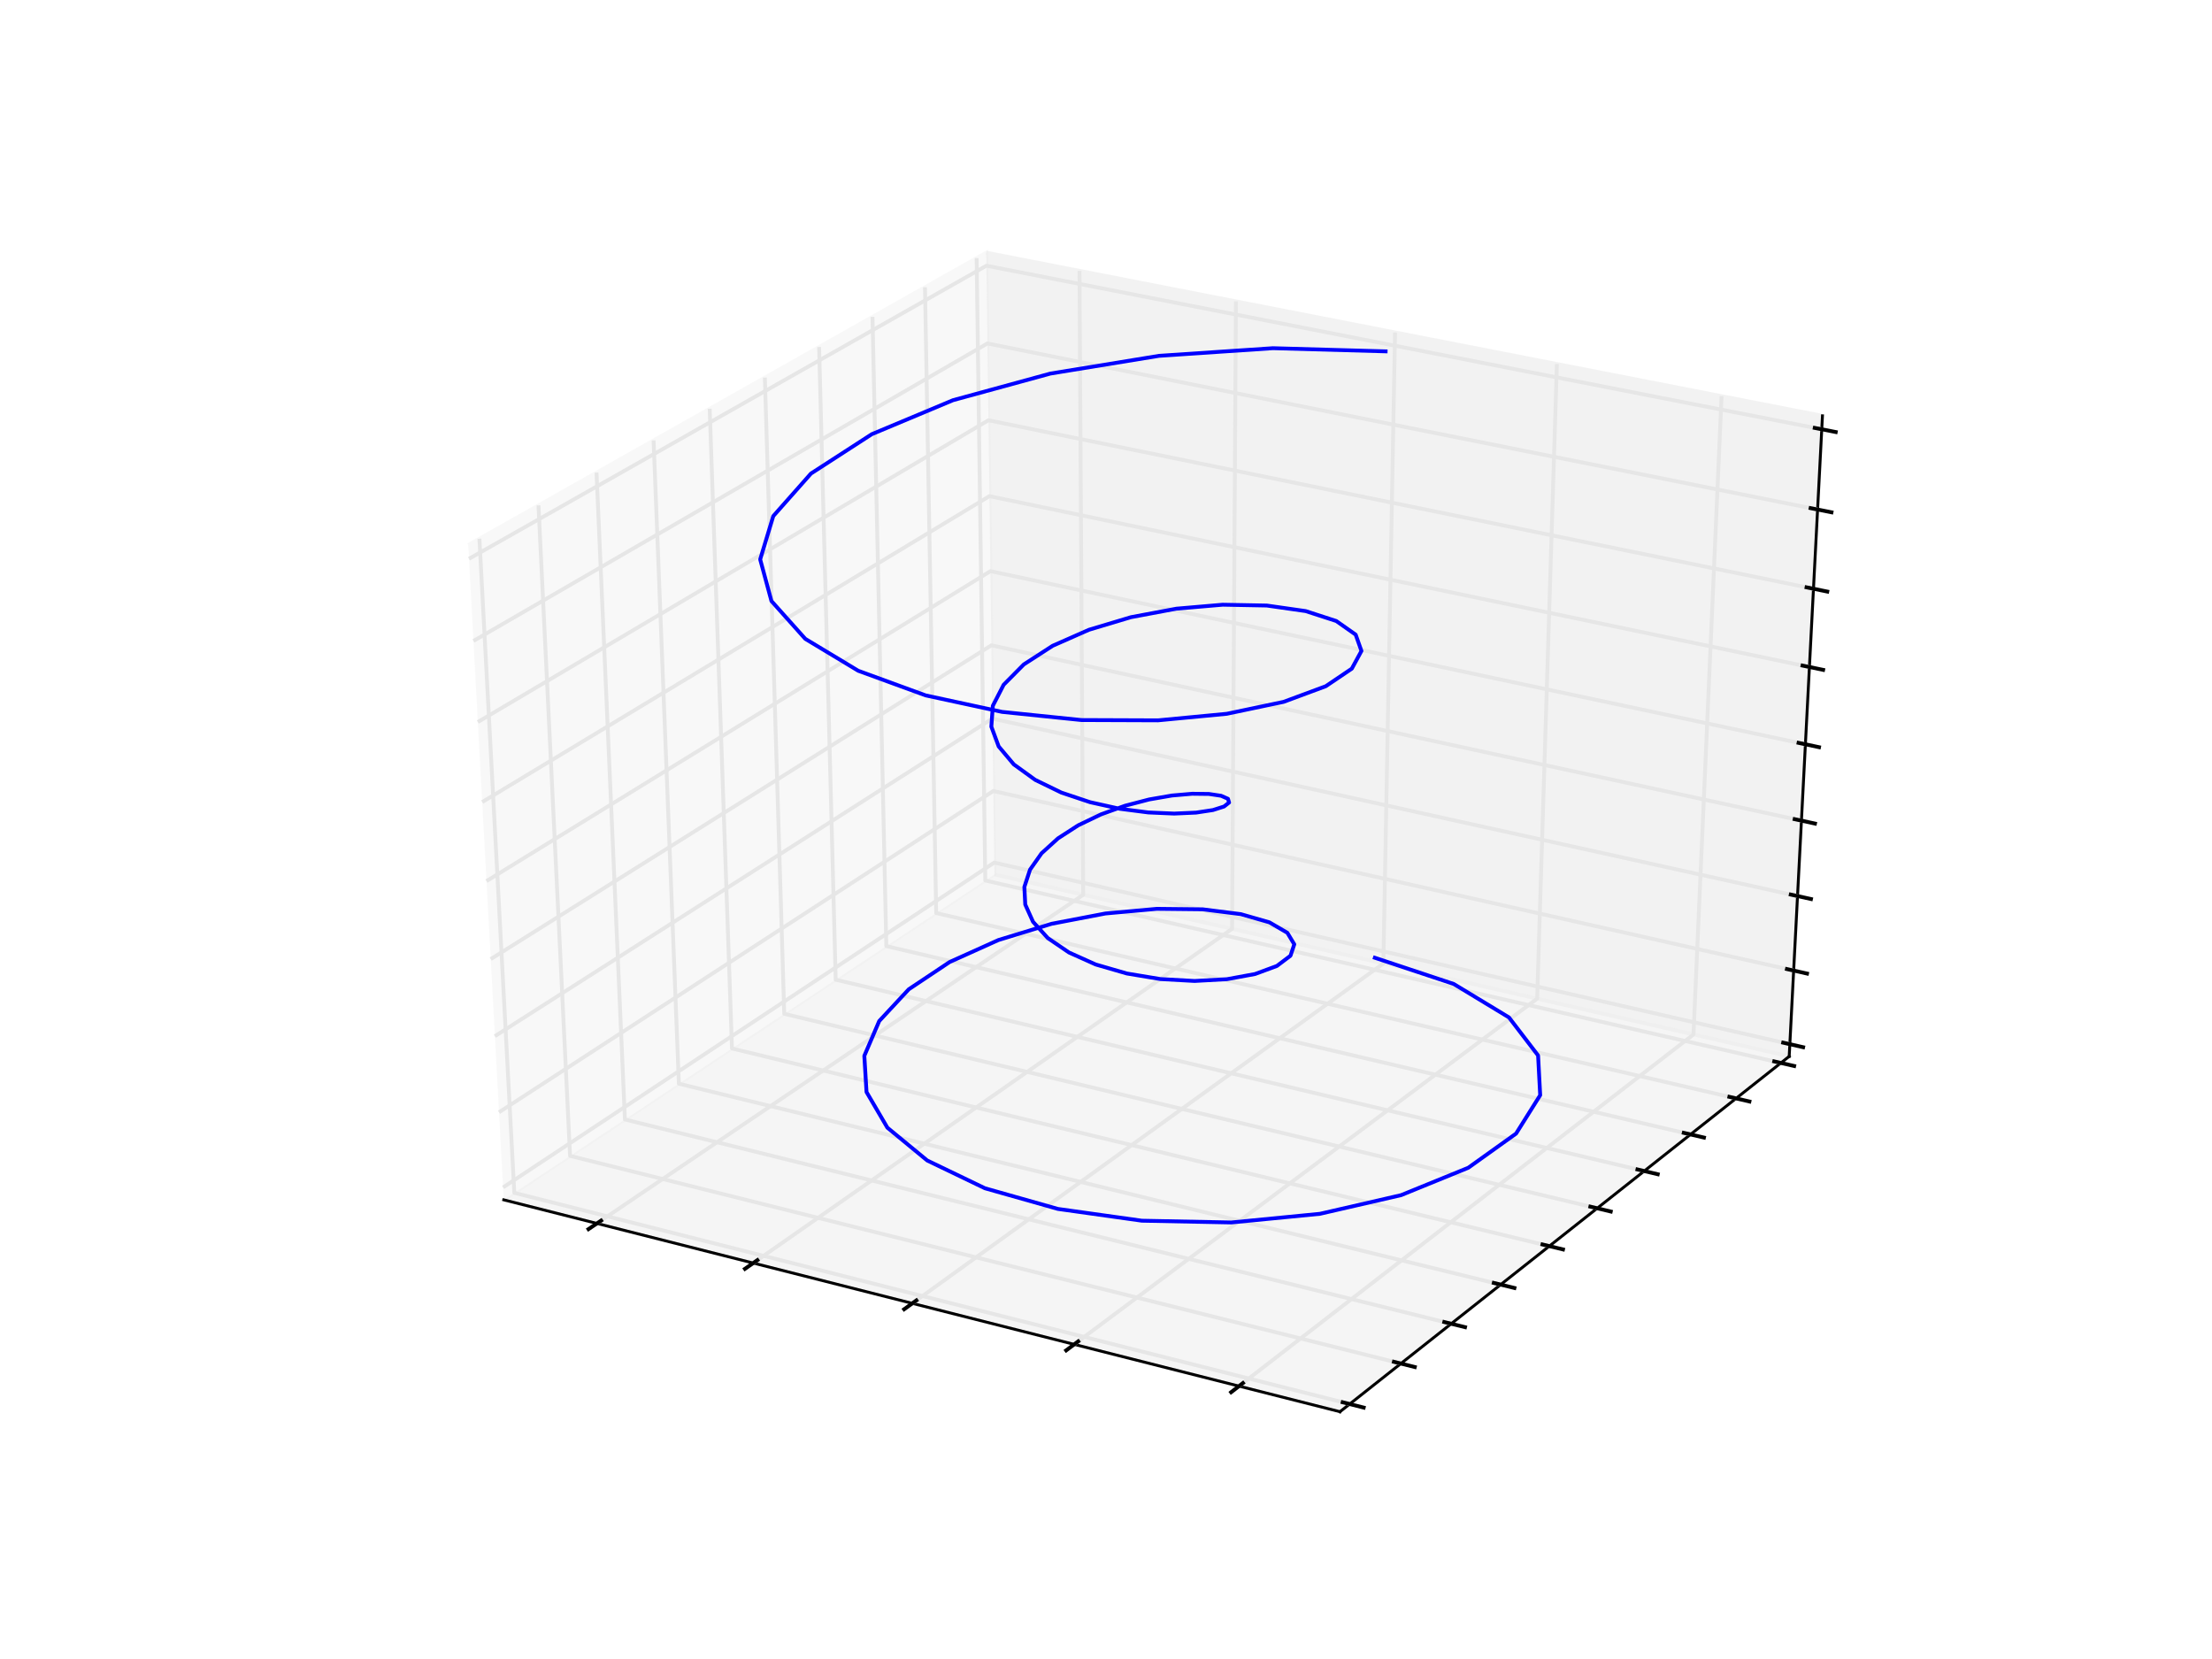
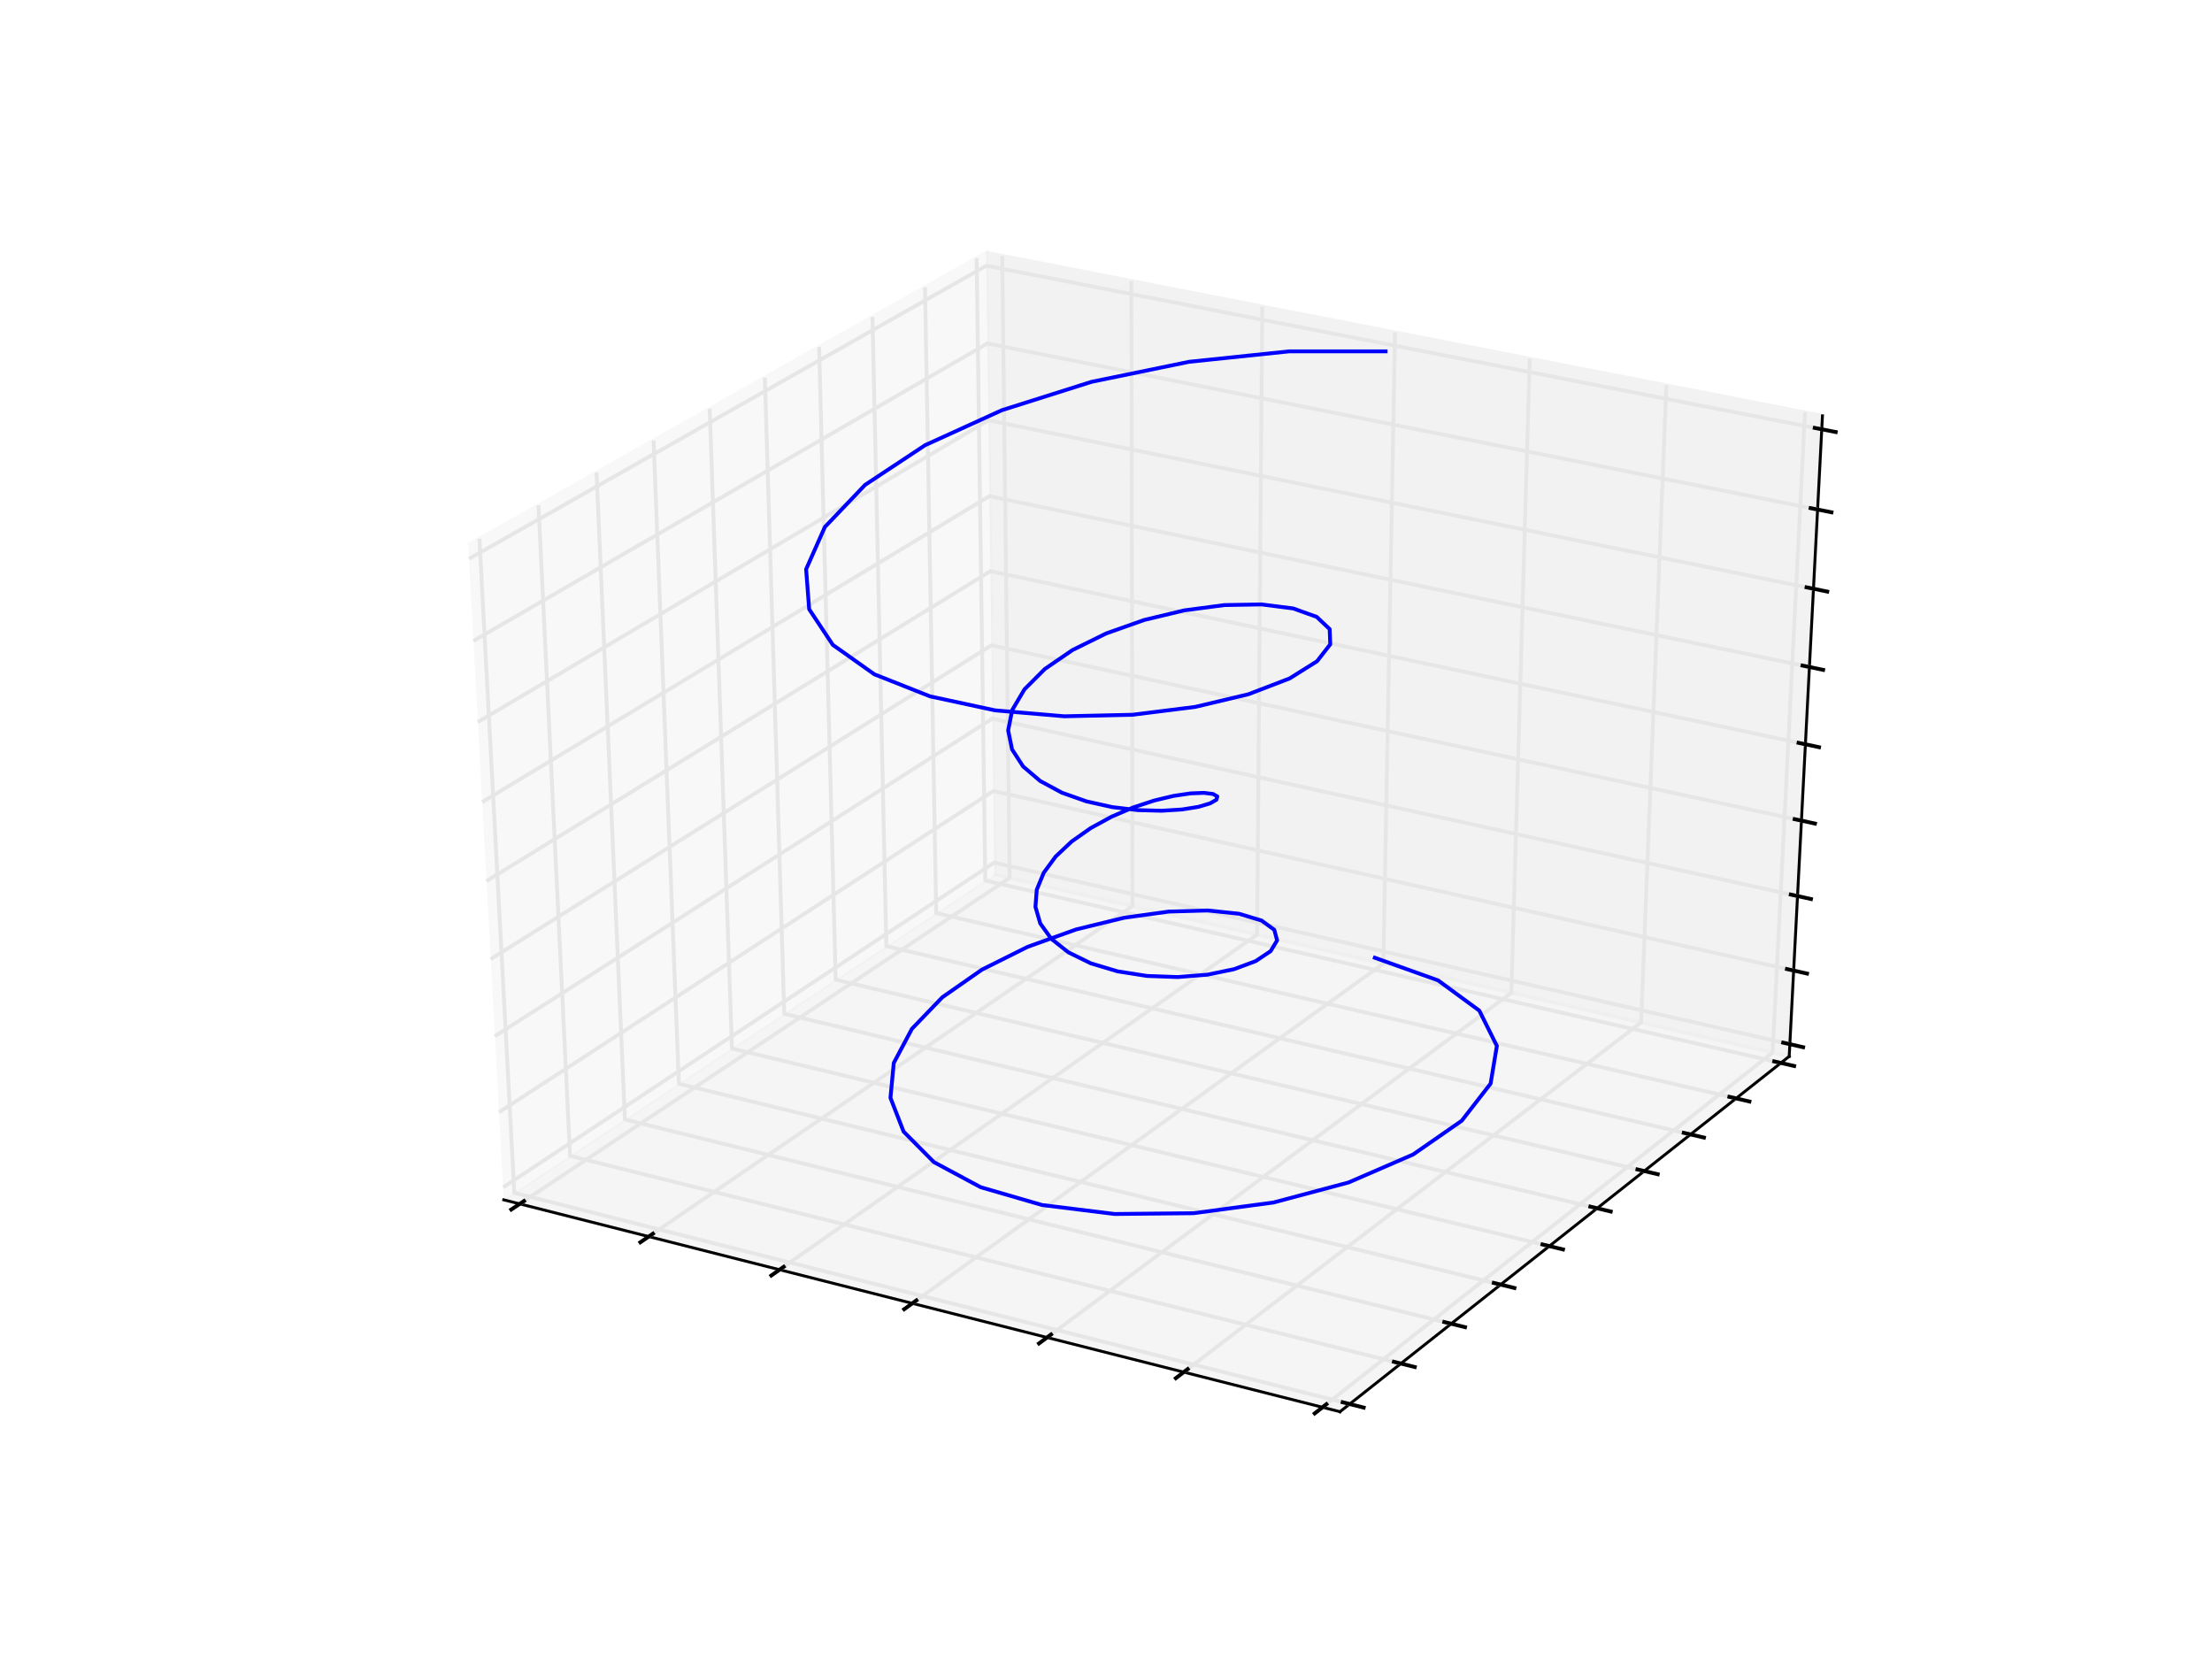
<svg xmlns="http://www.w3.org/2000/svg" height="432pt" version="1.1" viewBox="0 0 576 432" width="576pt">
  <defs>
    <style type="text/css">
*{stroke-linecap:butt;stroke-linejoin:round;}
  </style>
  </defs>
  <g id="figure_1">
    <g id="patch_1">
-       <path d="M 0 432 L 576 432 L 576 0 L 0 0 z " style="fill:#ffffff;" />
+       <path d="M 0 432  L 576 432  L 576 0  L 0 0  z " style="fill:#ffffff;" />
    </g>
    <g id="patch_2">
-       <path d="M 72 388.8 L 518.4 388.8 L 518.4 43.2 L 72 43.2 z " style="fill:#ffffff;" />
+       <path d="M 72 388.8  L 518.4 388.8  L 518.4 43.2  L 72 43.2  z " style="fill:#ffffff;" />
    </g>
    <g id="pane3d_1">
      <g id="patch_3">
-         <path d="M 131.177 312.435 L 258.939 227.701 L 256.812 65.79 L 121.927 141.921 " style="fill:#f2f2f2;opacity:0.5;stroke:#f2f2f2;stroke-linejoin:miter;" />
+         <path d="M 131.177 312.435  L 258.939 227.701  L 256.812 65.79  L 121.927 141.921  " style="fill:#f2f2f2;opacity:0.5;stroke:#f2f2f2;stroke-linejoin:miter;" />
      </g>
    </g>
    <g id="pane3d_2">
      <g id="patch_4">
-         <path d="M 258.939 227.701 L 465.902 275.073 L 474.561 108.279 L 256.812 65.79 " style="fill:#e6e6e6;opacity:0.5;stroke:#e6e6e6;stroke-linejoin:miter;" />
+         <path d="M 258.939 227.701  L 465.902 275.073  L 474.561 108.279  L 256.812 65.79  " style="fill:#e6e6e6;opacity:0.5;stroke:#e6e6e6;stroke-linejoin:miter;" />
      </g>
    </g>
    <g id="pane3d_3">
      <g id="patch_5">
-         <path d="M 131.177 312.435 L 348.93 367.606 L 465.902 275.073 L 258.939 227.701 " style="fill:#ececec;opacity:0.5;stroke:#ececec;stroke-linejoin:miter;" />
+         <path d="M 131.177 312.435  L 348.93 367.606  L 465.902 275.073  L 258.939 227.701  " style="fill:#ececec;opacity:0.5;stroke:#ececec;stroke-linejoin:miter;" />
      </g>
    </g>
    <g id="axis3d_1">
      <g id="line2d_1">
-         <path d="M 131.177 312.435 L 348.93 367.606 " style="fill:none;stroke:#000000;stroke-linecap:square;stroke-width:0.75;" />
+         <path d="M 131.177 312.435  L 348.93 367.606  " style="fill:none;stroke:#000000;stroke-linecap:square;stroke-width:0.75;" />
      </g>
      <g id="Line3DCollection_1">
-         <path d="M 155.434 318.58 L 282.063 232.994 L 281.093 70.528 " style="fill:none;stroke:#e6e6e6;" />
-         <path d="M 196.142 328.895 L 320.831 241.868 L 321.83 78.477 " style="fill:none;stroke:#e6e6e6;" />
-         <path d="M 237.566 339.39 L 360.229 250.885 L 363.263 86.561 " style="fill:none;stroke:#e6e6e6;" />
-         <path d="M 279.722 350.071 L 400.274 260.051 L 405.41 94.786 " style="fill:none;stroke:#e6e6e6;" />
-         <path d="M 322.632 360.943 L 440.98 269.368 L 448.29 103.153 " style="fill:none;stroke:#e6e6e6;" />
+         <path d="M 135.341 313.49  L 262.91 228.61  L 260.981 66.603  " style="fill:none;stroke:#e6e6e6;" />
+         <path d="M 168.925 321.999  L 294.916 235.936  L 294.596 73.163  " style="fill:none;stroke:#e6e6e6;" />
+         <path d="M 202.996 330.631  L 327.353 243.36  L 328.686 79.815  " style="fill:none;stroke:#e6e6e6;" />
+         <path d="M 237.566 339.39  L 360.229 250.885  L 363.263 86.561  " style="fill:none;stroke:#e6e6e6;" />
+         <path d="M 272.644 348.278  L 393.554 258.513  L 398.335 93.405  " style="fill:none;stroke:#e6e6e6;" />
+         <path d="M 308.244 357.298  L 427.337 266.246  L 433.914 100.348  " style="fill:none;stroke:#e6e6e6;" />
+         <path d="M 344.375 366.452  L 461.587 274.085  L 470.012 107.391  " style="fill:none;stroke:#e6e6e6;" />
      </g>
      <g id="xtick_1">
        <g id="line2d_2">
-           <path d="M 156.525 317.843 L 153.247 320.058 " style="fill:none;stroke:#000000;stroke-linecap:square;" />
+           <path d="M 136.44 312.758  L 133.139 314.955  " style="fill:none;stroke:#000000;stroke-linecap:square;" />
        </g>
      </g>
      <g id="xtick_2">
        <g id="line2d_3">
-           <path d="M 197.218 328.144 L 193.988 330.398 " style="fill:none;stroke:#000000;stroke-linecap:square;" />
+           <path d="M 170.011 321.257  L 166.749 323.485  " style="fill:none;stroke:#000000;stroke-linecap:square;" />
        </g>
      </g>
      <g id="xtick_3">
        <g id="line2d_4">
-           <path d="M 238.624 338.626 L 235.445 340.92 " style="fill:none;stroke:#000000;stroke-linecap:square;" />
+           <path d="M 204.069 329.879  L 200.847 332.139  " style="fill:none;stroke:#000000;stroke-linecap:square;" />
        </g>
      </g>
      <g id="xtick_4">
        <g id="line2d_5">
-           <path d="M 280.763 349.294 L 277.637 351.629 " style="fill:none;stroke:#000000;stroke-linecap:square;" />
+           <path d="M 238.624 338.626  L 235.445 340.92  " style="fill:none;stroke:#000000;stroke-linecap:square;" />
        </g>
      </g>
      <g id="xtick_5">
        <g id="line2d_6">
-           <path d="M 323.654 360.152 L 320.583 362.528 " style="fill:none;stroke:#000000;stroke-linecap:square;" />
+           <path d="M 273.688 347.503  L 270.553 349.831  " style="fill:none;stroke:#000000;stroke-linecap:square;" />
+         </g>
+       </g>
+       <g id="xtick_6">
+         <g id="line2d_7">
+           <path d="M 309.272 356.511  L 306.182 358.874  " style="fill:none;stroke:#000000;stroke-linecap:square;" />
+         </g>
+       </g>
+       <g id="xtick_7">
+         <g id="line2d_8">
+           <path d="M 345.388 365.654  L 342.345 368.052  " style="fill:none;stroke:#000000;stroke-linecap:square;" />
        </g>
      </g>
    </g>
    <g id="axis3d_2">
-       <g id="line2d_7">
-         <path d="M 465.902 275.073 L 348.93 367.606 " style="fill:none;stroke:#000000;stroke-linecap:square;stroke-width:0.75;" />
+       <g id="line2d_9">
+         <path d="M 465.902 275.073  L 348.93 367.606  " style="fill:none;stroke:#000000;stroke-linecap:square;stroke-width:0.75;" />
      </g>
      <g id="Line3DCollection_2">
-         <path d="M 124.84 140.277 L 133.926 310.612 L 351.455 365.609 " style="fill:none;stroke:#e6e6e6;" />
-         <path d="M 140.217 131.598 L 148.444 300.983 L 364.784 355.065 " style="fill:none;stroke:#e6e6e6;" />
-         <path d="M 155.332 123.067 L 162.726 291.511 L 377.887 344.699 " style="fill:none;stroke:#e6e6e6;" />
-         <path d="M 170.191 114.68 L 176.778 282.192 L 390.769 334.508 " style="fill:none;stroke:#e6e6e6;" />
-         <path d="M 184.8 106.434 L 190.606 273.021 L 403.437 324.487 " style="fill:none;stroke:#e6e6e6;" />
-         <path d="M 199.166 98.326 L 204.216 263.995 L 415.896 314.631 " style="fill:none;stroke:#e6e6e6;" />
-         <path d="M 213.295 90.352 L 217.611 255.111 L 428.15 304.937 " style="fill:none;stroke:#e6e6e6;" />
-         <path d="M 227.192 82.508 L 230.798 246.365 L 440.204 295.401 " style="fill:none;stroke:#e6e6e6;" />
-         <path d="M 240.863 74.792 L 243.781 237.755 L 452.064 286.019 " style="fill:none;stroke:#e6e6e6;" />
-         <path d="M 254.314 67.2 L 256.564 229.276 L 463.734 276.787 " style="fill:none;stroke:#e6e6e6;" />
-       </g>
-       <g id="xtick_6">
-         <g id="line2d_8">
-           <path d="M 349.634 365.149 L 355.1 366.531 " style="fill:none;stroke:#000000;stroke-linecap:square;" />
-         </g>
-       </g>
-       <g id="xtick_7">
-         <g id="line2d_9">
-           <path d="M 362.974 354.612 L 368.408 355.971 " style="fill:none;stroke:#000000;stroke-linecap:square;" />
-         </g>
+         <path d="M 124.84 140.277  L 133.926 310.612  L 351.455 365.609  " style="fill:none;stroke:#e6e6e6;" />
+         <path d="M 140.217 131.598  L 148.444 300.983  L 364.784 355.065  " style="fill:none;stroke:#e6e6e6;" />
+         <path d="M 155.332 123.067  L 162.726 291.511  L 377.887 344.699  " style="fill:none;stroke:#e6e6e6;" />
+         <path d="M 170.191 114.68  L 176.778 282.192  L 390.769 334.508  " style="fill:none;stroke:#e6e6e6;" />
+         <path d="M 184.8 106.434  L 190.606 273.021  L 403.437 324.487  " style="fill:none;stroke:#e6e6e6;" />
+         <path d="M 199.166 98.326  L 204.216 263.995  L 415.896 314.631  " style="fill:none;stroke:#e6e6e6;" />
+         <path d="M 213.295 90.352  L 217.611 255.111  L 428.15 304.937  " style="fill:none;stroke:#e6e6e6;" />
+         <path d="M 227.192 82.508  L 230.798 246.365  L 440.204 295.401  " style="fill:none;stroke:#e6e6e6;" />
+         <path d="M 240.863 74.792  L 243.781 237.755  L 452.064 286.019  " style="fill:none;stroke:#e6e6e6;" />
+         <path d="M 254.314 67.2  L 256.564 229.276  L 463.734 276.787  " style="fill:none;stroke:#e6e6e6;" />
      </g>
      <g id="xtick_8">
        <g id="line2d_10">
-           <path d="M 376.087 344.254 L 381.49 345.59 " style="fill:none;stroke:#000000;stroke-linecap:square;" />
+           <path d="M 349.634 365.149  L 355.1 366.531  " style="fill:none;stroke:#000000;stroke-linecap:square;" />
        </g>
      </g>
      <g id="xtick_9">
        <g id="line2d_11">
-           <path d="M 388.98 334.07 L 394.352 335.384 " style="fill:none;stroke:#000000;stroke-linecap:square;" />
+           <path d="M 362.974 354.612  L 368.408 355.971  " style="fill:none;stroke:#000000;stroke-linecap:square;" />
        </g>
      </g>
      <g id="xtick_10">
        <g id="line2d_12">
-           <path d="M 401.658 324.056 L 406.999 325.348 " style="fill:none;stroke:#000000;stroke-linecap:square;" />
+           <path d="M 376.087 344.254  L 381.49 345.59  " style="fill:none;stroke:#000000;stroke-linecap:square;" />
        </g>
      </g>
      <g id="xtick_11">
        <g id="line2d_13">
-           <path d="M 414.127 314.208 L 419.437 315.478 " style="fill:none;stroke:#000000;stroke-linecap:square;" />
+           <path d="M 388.98 334.07  L 394.352 335.384  " style="fill:none;stroke:#000000;stroke-linecap:square;" />
        </g>
      </g>
      <g id="xtick_12">
        <g id="line2d_14">
-           <path d="M 426.391 304.521 L 431.67 305.771 " style="fill:none;stroke:#000000;stroke-linecap:square;" />
+           <path d="M 401.658 324.056  L 406.999 325.348  " style="fill:none;stroke:#000000;stroke-linecap:square;" />
        </g>
      </g>
      <g id="xtick_13">
        <g id="line2d_15">
-           <path d="M 438.456 294.992 L 443.705 296.221 " style="fill:none;stroke:#000000;stroke-linecap:square;" />
+           <path d="M 414.127 314.208  L 419.437 315.478  " style="fill:none;stroke:#000000;stroke-linecap:square;" />
        </g>
      </g>
      <g id="xtick_14">
        <g id="line2d_16">
-           <path d="M 450.326 285.616 L 455.545 286.826 " style="fill:none;stroke:#000000;stroke-linecap:square;" />
+           <path d="M 426.391 304.521  L 431.67 305.771  " style="fill:none;stroke:#000000;stroke-linecap:square;" />
        </g>
      </g>
      <g id="xtick_15">
        <g id="line2d_17">
-           <path d="M 462.006 276.391 L 467.195 277.581 " style="fill:none;stroke:#000000;stroke-linecap:square;" />
+           <path d="M 438.456 294.992  L 443.705 296.221  " style="fill:none;stroke:#000000;stroke-linecap:square;" />
+         </g>
+       </g>
+       <g id="xtick_16">
+         <g id="line2d_18">
+           <path d="M 450.326 285.616  L 455.545 286.826  " style="fill:none;stroke:#000000;stroke-linecap:square;" />
+         </g>
+       </g>
+       <g id="xtick_17">
+         <g id="line2d_19">
+           <path d="M 462.006 276.391  L 467.195 277.581  " style="fill:none;stroke:#000000;stroke-linecap:square;" />
        </g>
      </g>
    </g>
    <g id="axis3d_3">
-       <g id="line2d_18">
-         <path d="M 465.902 275.073 L 474.561 108.279 " style="fill:none;stroke:#000000;stroke-linecap:square;stroke-width:0.75;" />
+       <g id="line2d_20">
+         <path d="M 465.902 275.073  L 474.561 108.279  " style="fill:none;stroke:#000000;stroke-linecap:square;stroke-width:0.75;" />
      </g>
      <g id="Line3DCollection_3">
-         <path d="M 466.066 271.9 L 258.899 224.615 L 131.002 309.197 " style="fill:none;stroke:#e6e6e6;" />
-         <path d="M 467.062 252.732 L 258.654 205.973 L 129.94 289.63 " style="fill:none;stroke:#e6e6e6;" />
-         <path d="M 468.069 233.331 L 258.406 187.115 L 128.865 269.817 " style="fill:none;stroke:#e6e6e6;" />
-         <path d="M 469.088 213.692 L 258.155 168.035 L 127.777 249.753 " style="fill:none;stroke:#e6e6e6;" />
-         <path d="M 470.12 193.812 L 257.902 148.731 L 126.674 229.435 " style="fill:none;stroke:#e6e6e6;" />
-         <path d="M 471.165 173.686 L 257.645 129.199 L 125.558 208.857 " style="fill:none;stroke:#e6e6e6;" />
-         <path d="M 472.223 153.31 L 257.385 109.433 L 124.427 188.014 " style="fill:none;stroke:#e6e6e6;" />
-         <path d="M 473.294 132.678 L 257.123 89.431 L 123.282 166.901 " style="fill:none;stroke:#e6e6e6;" />
-         <path d="M 474.379 111.786 L 256.857 69.188 L 122.121 145.513 " style="fill:none;stroke:#e6e6e6;" />
-       </g>
-       <g id="xtick_16">
-         <g id="line2d_19">
-           <path d="M 464.338 271.506 L 469.527 272.69 " style="fill:none;stroke:#000000;stroke-linecap:square;" />
-         </g>
-       </g>
-       <g id="xtick_17">
-         <g id="line2d_20">
-           <path d="M 465.322 252.342 L 470.544 253.513 " style="fill:none;stroke:#000000;stroke-linecap:square;" />
-         </g>
+         <path d="M 466.066 271.9  L 258.899 224.615  L 131.002 309.197  " style="fill:none;stroke:#e6e6e6;" />
+         <path d="M 467.062 252.732  L 258.654 205.973  L 129.94 289.63  " style="fill:none;stroke:#e6e6e6;" />
+         <path d="M 468.069 233.331  L 258.406 187.115  L 128.865 269.817  " style="fill:none;stroke:#e6e6e6;" />
+         <path d="M 469.088 213.692  L 258.155 168.035  L 127.777 249.753  " style="fill:none;stroke:#e6e6e6;" />
+         <path d="M 470.12 193.812  L 257.902 148.731  L 126.674 229.435  " style="fill:none;stroke:#e6e6e6;" />
+         <path d="M 471.165 173.686  L 257.645 129.199  L 125.558 208.857  " style="fill:none;stroke:#e6e6e6;" />
+         <path d="M 472.223 153.31  L 257.385 109.433  L 124.427 188.014  " style="fill:none;stroke:#e6e6e6;" />
+         <path d="M 473.294 132.678  L 257.123 89.431  L 123.282 166.901  " style="fill:none;stroke:#e6e6e6;" />
+         <path d="M 474.379 111.786  L 256.857 69.188  L 122.121 145.513  " style="fill:none;stroke:#e6e6e6;" />
      </g>
      <g id="xtick_18">
        <g id="line2d_21">
-           <path d="M 466.319 232.945 L 471.573 234.103 " style="fill:none;stroke:#000000;stroke-linecap:square;" />
+           <path d="M 464.338 271.506  L 469.527 272.69  " style="fill:none;stroke:#000000;stroke-linecap:square;" />
        </g>
      </g>
      <g id="xtick_19">
        <g id="line2d_22">
-           <path d="M 467.327 213.311 L 472.614 214.455 " style="fill:none;stroke:#000000;stroke-linecap:square;" />
+           <path d="M 465.322 252.342  L 470.544 253.513  " style="fill:none;stroke:#000000;stroke-linecap:square;" />
        </g>
      </g>
      <g id="xtick_20">
        <g id="line2d_23">
-           <path d="M 468.348 193.436 L 473.669 194.566 " style="fill:none;stroke:#000000;stroke-linecap:square;" />
+           <path d="M 466.319 232.945  L 471.573 234.103  " style="fill:none;stroke:#000000;stroke-linecap:square;" />
        </g>
      </g>
      <g id="xtick_21">
        <g id="line2d_24">
-           <path d="M 469.381 173.315 L 474.737 174.431 " style="fill:none;stroke:#000000;stroke-linecap:square;" />
+           <path d="M 467.327 213.311  L 472.614 214.455  " style="fill:none;stroke:#000000;stroke-linecap:square;" />
        </g>
      </g>
      <g id="xtick_22">
        <g id="line2d_25">
-           <path d="M 470.428 152.943 L 475.817 154.044 " style="fill:none;stroke:#000000;stroke-linecap:square;" />
+           <path d="M 468.348 193.436  L 473.669 194.566  " style="fill:none;stroke:#000000;stroke-linecap:square;" />
        </g>
      </g>
      <g id="xtick_23">
        <g id="line2d_26">
-           <path d="M 471.487 132.317 L 476.912 133.402 " style="fill:none;stroke:#000000;stroke-linecap:square;" />
+           <path d="M 469.381 173.315  L 474.737 174.431  " style="fill:none;stroke:#000000;stroke-linecap:square;" />
        </g>
      </g>
      <g id="xtick_24">
        <g id="line2d_27">
-           <path d="M 472.56 111.43 L 478.02 112.5 " style="fill:none;stroke:#000000;stroke-linecap:square;" />
+           <path d="M 470.428 152.943  L 475.817 154.044  " style="fill:none;stroke:#000000;stroke-linecap:square;" />
+         </g>
+       </g>
+       <g id="xtick_25">
+         <g id="line2d_28">
+           <path d="M 471.487 132.317  L 476.912 133.402  " style="fill:none;stroke:#000000;stroke-linecap:square;" />
+         </g>
+       </g>
+       <g id="xtick_26">
+         <g id="line2d_29">
+           <path d="M 472.56 111.43  L 478.02 112.5  " style="fill:none;stroke:#000000;stroke-linecap:square;" />
        </g>
      </g>
    </g>
    <g id="axes_1">
-       <g id="line2d_28">
-         <path clip-path="url(#p124f5519d7)" d="M 358.008 249.396 L 378.551 256.222 L 392.933 264.936 L 400.514 274.843 L 401.061 285.185 L 394.784 295.179 L 382.349 304.076 L 364.848 311.212 L 343.72 316.072 L 320.633 318.327 L 297.329 317.867 L 275.466 314.799 L 256.473 309.421 L 241.442 302.185 L 231.068 293.637 L 225.64 284.363 L 225.069 274.936 L 228.948 265.876 L 236.626 257.621 L 247.281 250.511 L 260 244.779 L 273.836 240.555 L 287.865 237.868 L 301.232 236.658 L 313.187 236.785 L 323.114 238.043 L 330.555 240.178 L 335.227 242.898 L 337.029 245.896 L 336.038 248.868 L 332.502 251.529 L 326.812 253.632 L 319.472 254.981 L 311.06 255.442 L 302.181 254.948 L 293.425 253.498 L 285.331 251.152 L 278.352 248.023 L 272.832 244.259 L 269.001 240.035 L 266.972 235.538 L 266.744 230.953 L 268.218 226.454 L 271.217 222.198 L 275.495 218.315 L 280.763 214.911 L 286.701 212.061 L 292.972 209.81 L 299.237 208.177 L 305.167 207.151 L 310.449 206.694 L 314.799 206.745 L 317.972 207.219 L 319.769 208.007 L 320.05 208.985 L 318.742 210.011 L 315.849 210.935 L 311.461 211.6 L 305.759 211.855 L 299.01 211.562 L 291.57 210.602 L 283.863 208.89 L 276.365 206.383 L 269.575 203.082 L 263.987 199.042 L 260.052 194.369 L 258.143 189.219 L 258.53 183.789 L 261.352 178.305 L 266.599 173.013 L 274.108 168.163 L 283.563 163.992 L 294.503 160.712 L 306.341 158.496 L 318.386 157.466 L 329.872 157.68 L 339.997 159.126 L 347.96 161.71 L 353.013 165.257 L 354.518 169.506 L 352.005 174.118 L 345.235 178.686 L 334.258 182.759 L 319.455 185.87 L 301.551 187.576 L 281.602 187.5 L 260.935 185.375 L 241.049 181.082 L 223.486 174.667 L 209.692 166.352 L 200.886 156.515 L 197.95 145.664 L 201.361 134.387 L 211.171 123.312 L 227.014 113.062 L 248.151 104.214 L 273.521 97.276 L 301.8 92.659 L 331.458 90.669 L 360.812 91.491 " style="fill:none;stroke:#0000ff;stroke-linecap:square;" />
+       <g id="line2d_30">
+         <path clip-path="url(#p47a4741ada)" d="M 358.008 249.396  L 374.473 255.287  L 385.205 263.157  L 389.783 272.355  L 388.15 282.164  L 380.635 291.836  L 367.952 300.639  L 351.163 307.914  L 331.604 313.127  L 310.777 315.916  L 290.216 316.119  L 271.349 313.785  L 255.377 309.152  L 243.185 302.613  L 235.297 294.67  L 231.874 285.874  L 232.744 276.781  L 237.462 267.905  L 245.379 259.689  L 255.711 252.485  L 267.61 246.548  L 280.217 242.028  L 292.713 238.981  L 304.356 237.372  L 314.513 237.087  L 322.685 237.946  L 328.518 239.713  L 331.82 242.119  L 332.56 244.873  L 330.864 247.68  L 326.998 250.262  L 321.352 252.371  L 314.399 253.805  L 306.666 254.422  L 298.696 254.137  L 291.005 252.935  L 284.051 250.855  L 278.212 247.99  L 273.766 244.475  L 270.883 240.47  L 269.627 236.149  L 269.967 231.692  L 271.786 227.268  L 274.897 223.034  L 279.062 219.122  L 284.006 215.641  L 289.434 212.674  L 295.042 210.273  L 300.529 208.465  L 305.606 207.248  L 310.008 206.596  L 313.498 206.457  L 315.877 206.754  L 316.992 207.391  L 316.744 208.251  L 315.096 209.2  L 312.081 210.095  L 307.806 210.785  L 302.458 211.118  L 296.296 210.955  L 289.652 210.173  L 282.914 208.678  L 276.506 206.414  L 270.866 203.37  L 266.417 199.583  L 263.535 195.142  L 262.522 190.187  L 263.577 184.898  L 266.779 179.491  L 272.074 174.202  L 279.268 169.276  L 288.038 164.951  L 297.934 161.444  L 308.407 158.935  L 318.824 157.559  L 328.503 157.391  L 336.743 158.439  L 342.863 160.634  L 346.248 163.825  L 346.393 167.779  L 342.958 172.186  L 335.815 176.663  L 325.095 180.779  L 311.218 184.08  L 294.898 186.122  L 277.127 186.518  L 259.111 184.974  L 242.182 181.331  L 227.688 175.589  L 216.86 167.917  L 210.706 158.643  L 209.911 148.229  L 214.791 137.233  L 225.268 126.261  L 240.897 115.926  L 260.9 106.809  L 284.228 99.428  L 309.62 94.214  L 335.656 91.497  L 360.812 91.491  " style="fill:none;stroke:#0000ff;stroke-linecap:square;" />
      </g>
    </g>
  </g>
  <defs>
-     <clipPath id="p124f5519d7">
-       <rect height="345.6" width="446.4" x="72.0" y="43.2" />
+     <clipPath id="p47a4741ada">
+       <rect height="345.6" width="446.4" x="72" y="43.2" />
    </clipPath>
  </defs>
</svg>
